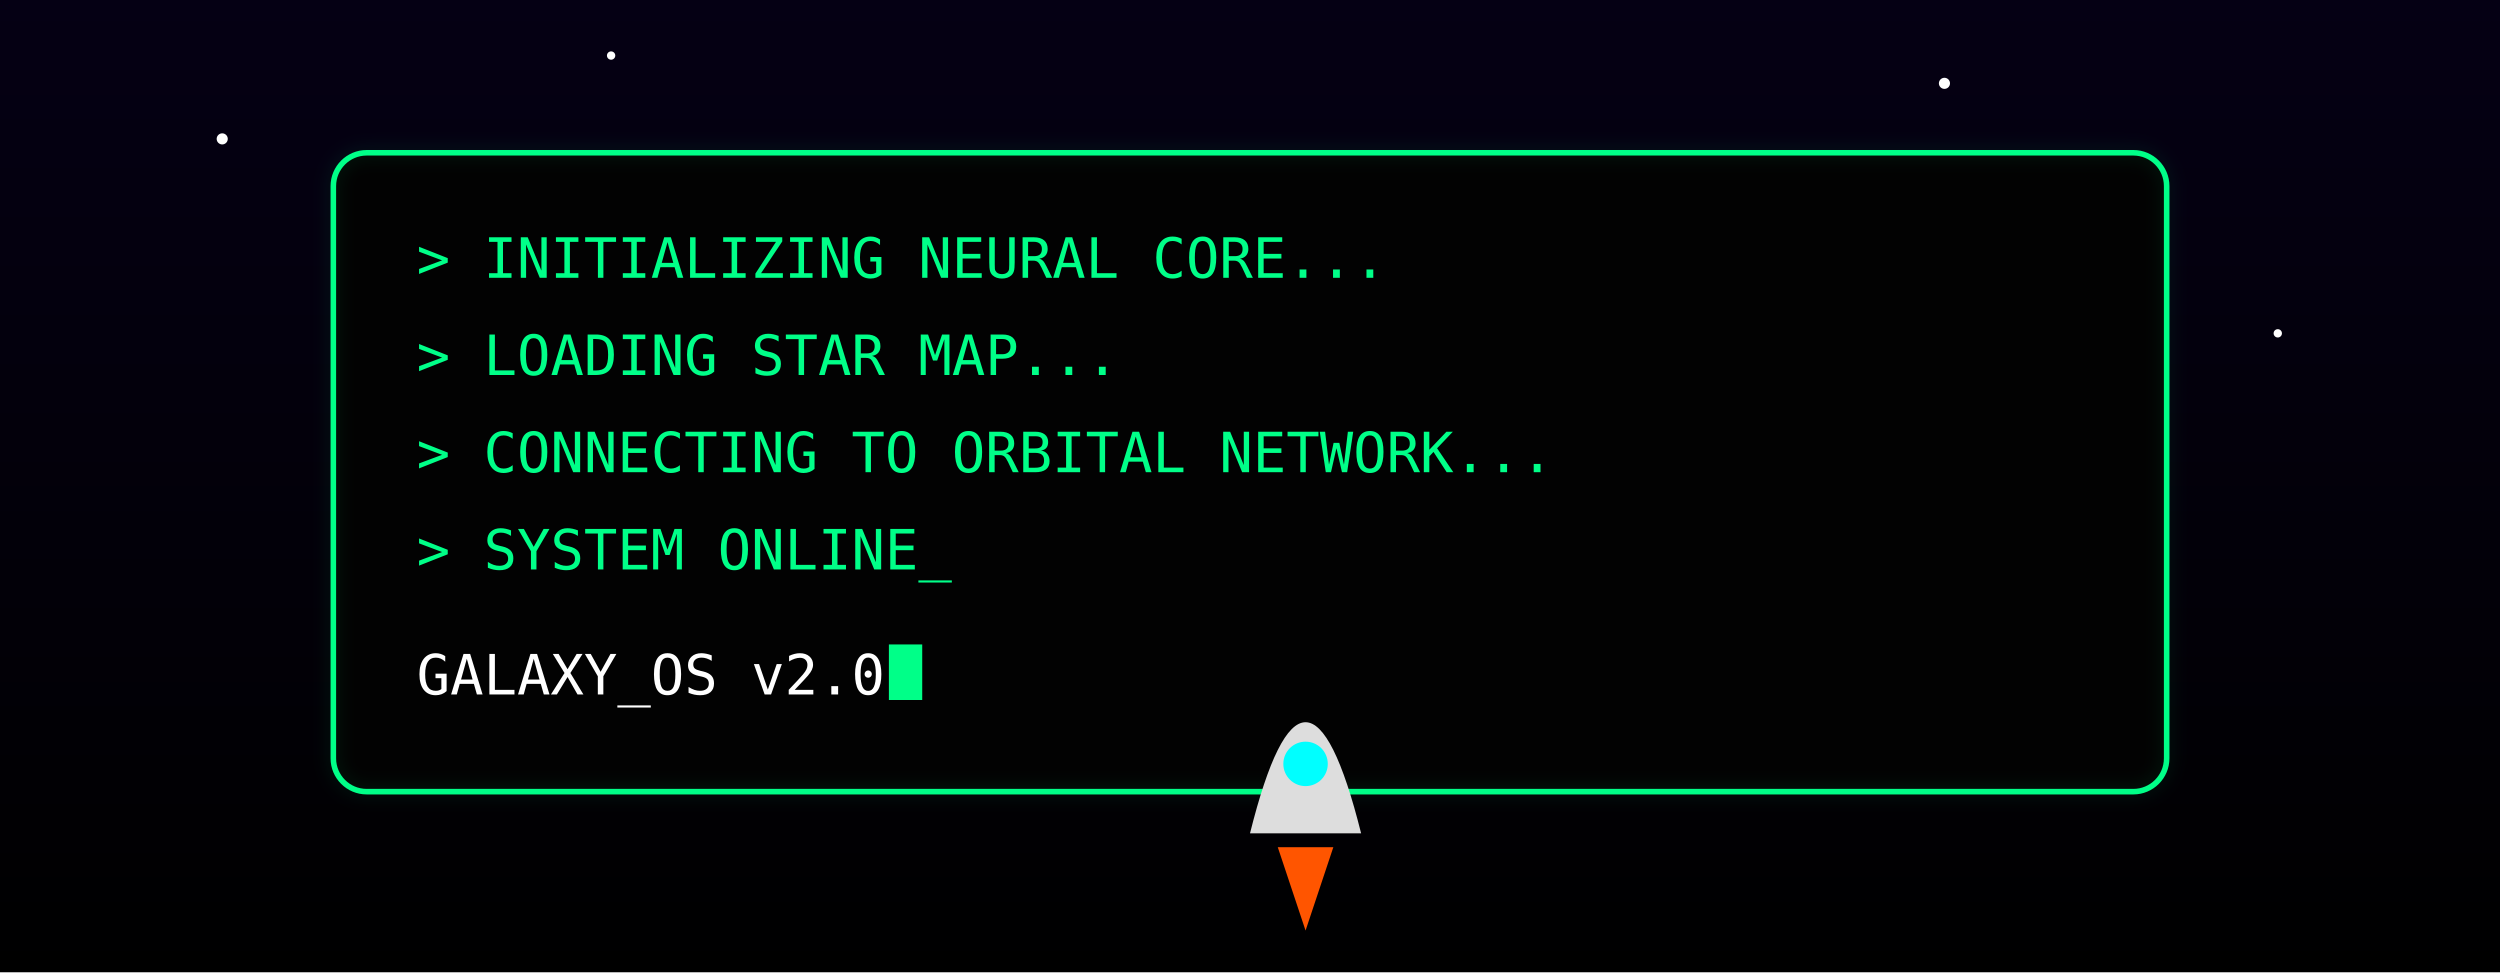
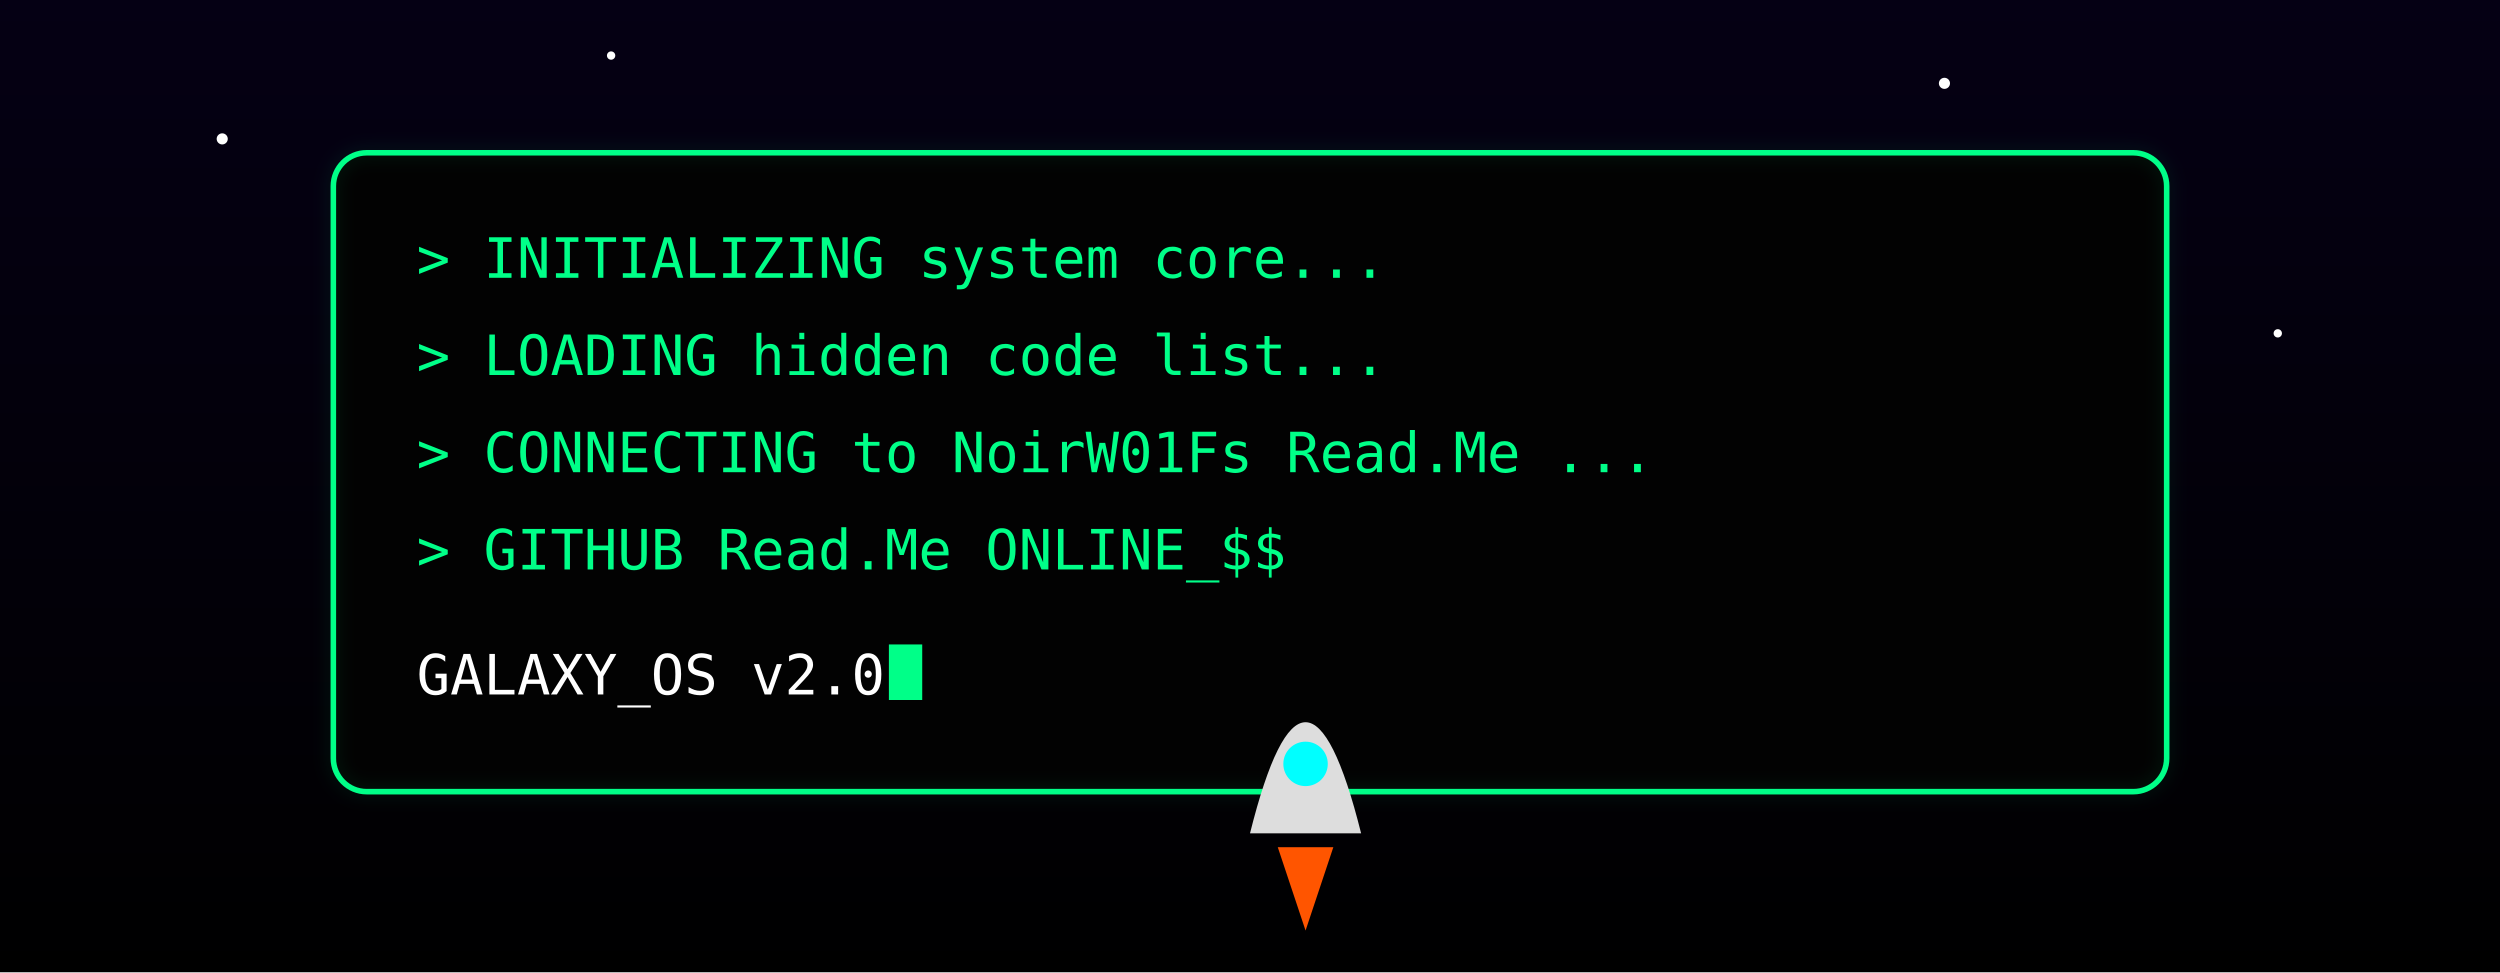
<svg xmlns="http://www.w3.org/2000/svg" width="900" height="350" viewBox="0 0 900 350">
  <defs>
    <filter id="glow">
      <feGaussianBlur stdDeviation="3" />
    </filter>
    <linearGradient id="bg" x2="0" y2="1">
      <stop stop-color="#050014" />
      <stop offset="1" stop-color="#000000" />
    </linearGradient>
  </defs>
  <rect width="900" height="350" fill="url(#bg)" />
  <g fill="#fff">
    <circle cx="80" cy="50" r="2">
      <animate attributeName="cy" from="50" to="380" dur="4s" repeatCount="indefinite" />
    </circle>
    <circle cx="220" cy="20" r="1.5">
      <animate attributeName="cy" from="20" to="370" dur="3s" repeatCount="indefinite" />
    </circle>
    <circle cx="430" cy="90" r="2">
      <animate attributeName="cy" from="90" to="400" dur="5s" repeatCount="indefinite" />
    </circle>
    <circle cx="700" cy="30" r="2">
      <animate attributeName="cy" from="30" to="380" dur="4s" repeatCount="indefinite" />
    </circle>
    <circle cx="820" cy="120" r="1.5">
      <animate attributeName="cy" from="120" to="400" dur="3.5s" repeatCount="indefinite" />
    </circle>
  </g>
  <rect x="120" y="55" width="660" height="230" rx="12" fill="#020202" stroke="#00ff88" stroke-width="2" />
  <rect x="120" y="55" width="660" height="230" rx="12" fill="none" stroke="#00ff88" opacity=".3" filter="url(#glow)" />
  <g font-family="monospace" font-size="20" fill="#00ff88">
    <text x="150" y="100">
- &gt; INITIALIZING NEURAL CORE...
+ &gt; INITIALIZING system core...
</text>
    <text x="150" y="135">
- &gt; LOADING STAR MAP...
+ &gt; LOADING hidden code list...
</text>
    <text x="150" y="170">
- &gt; CONNECTING TO ORBITAL NETWORK...
+ &gt; CONNECTING to NoirW01Fs Read.Me ...
</text>
    <text x="150" y="205">
- &gt; SYSTEM ONLINE_
+ &gt; GITHUB Read.Me  ONLINE_$$
</text>
    <text x="150" y="250" fill="#ffffff">
GALAXY_OS v2.0
</text>
  </g>
  <rect x="320" y="232" width="12" height="20" fill="#00ff88">
    <animate attributeName="opacity" values="1;0;1" dur="1s" repeatCount="indefinite" />
  </rect>
  <g transform="translate(450 300)">
    <path d="M0 0 Q20 -80 40 0Z" fill="#ddd" />
    <circle cx="20" cy="-25" r="8" fill="#00ffff" />
    <path d="M10 5 L20 35 L30 5" fill="#ff5500">
      <animate attributeName="d" values="M10 5 L20 35 L30 5; M10 5 L20 55 L30 5; M10 5 L20 35 L30 5" dur=".5s" repeatCount="indefinite" />
    </path>
  </g>
</svg>
